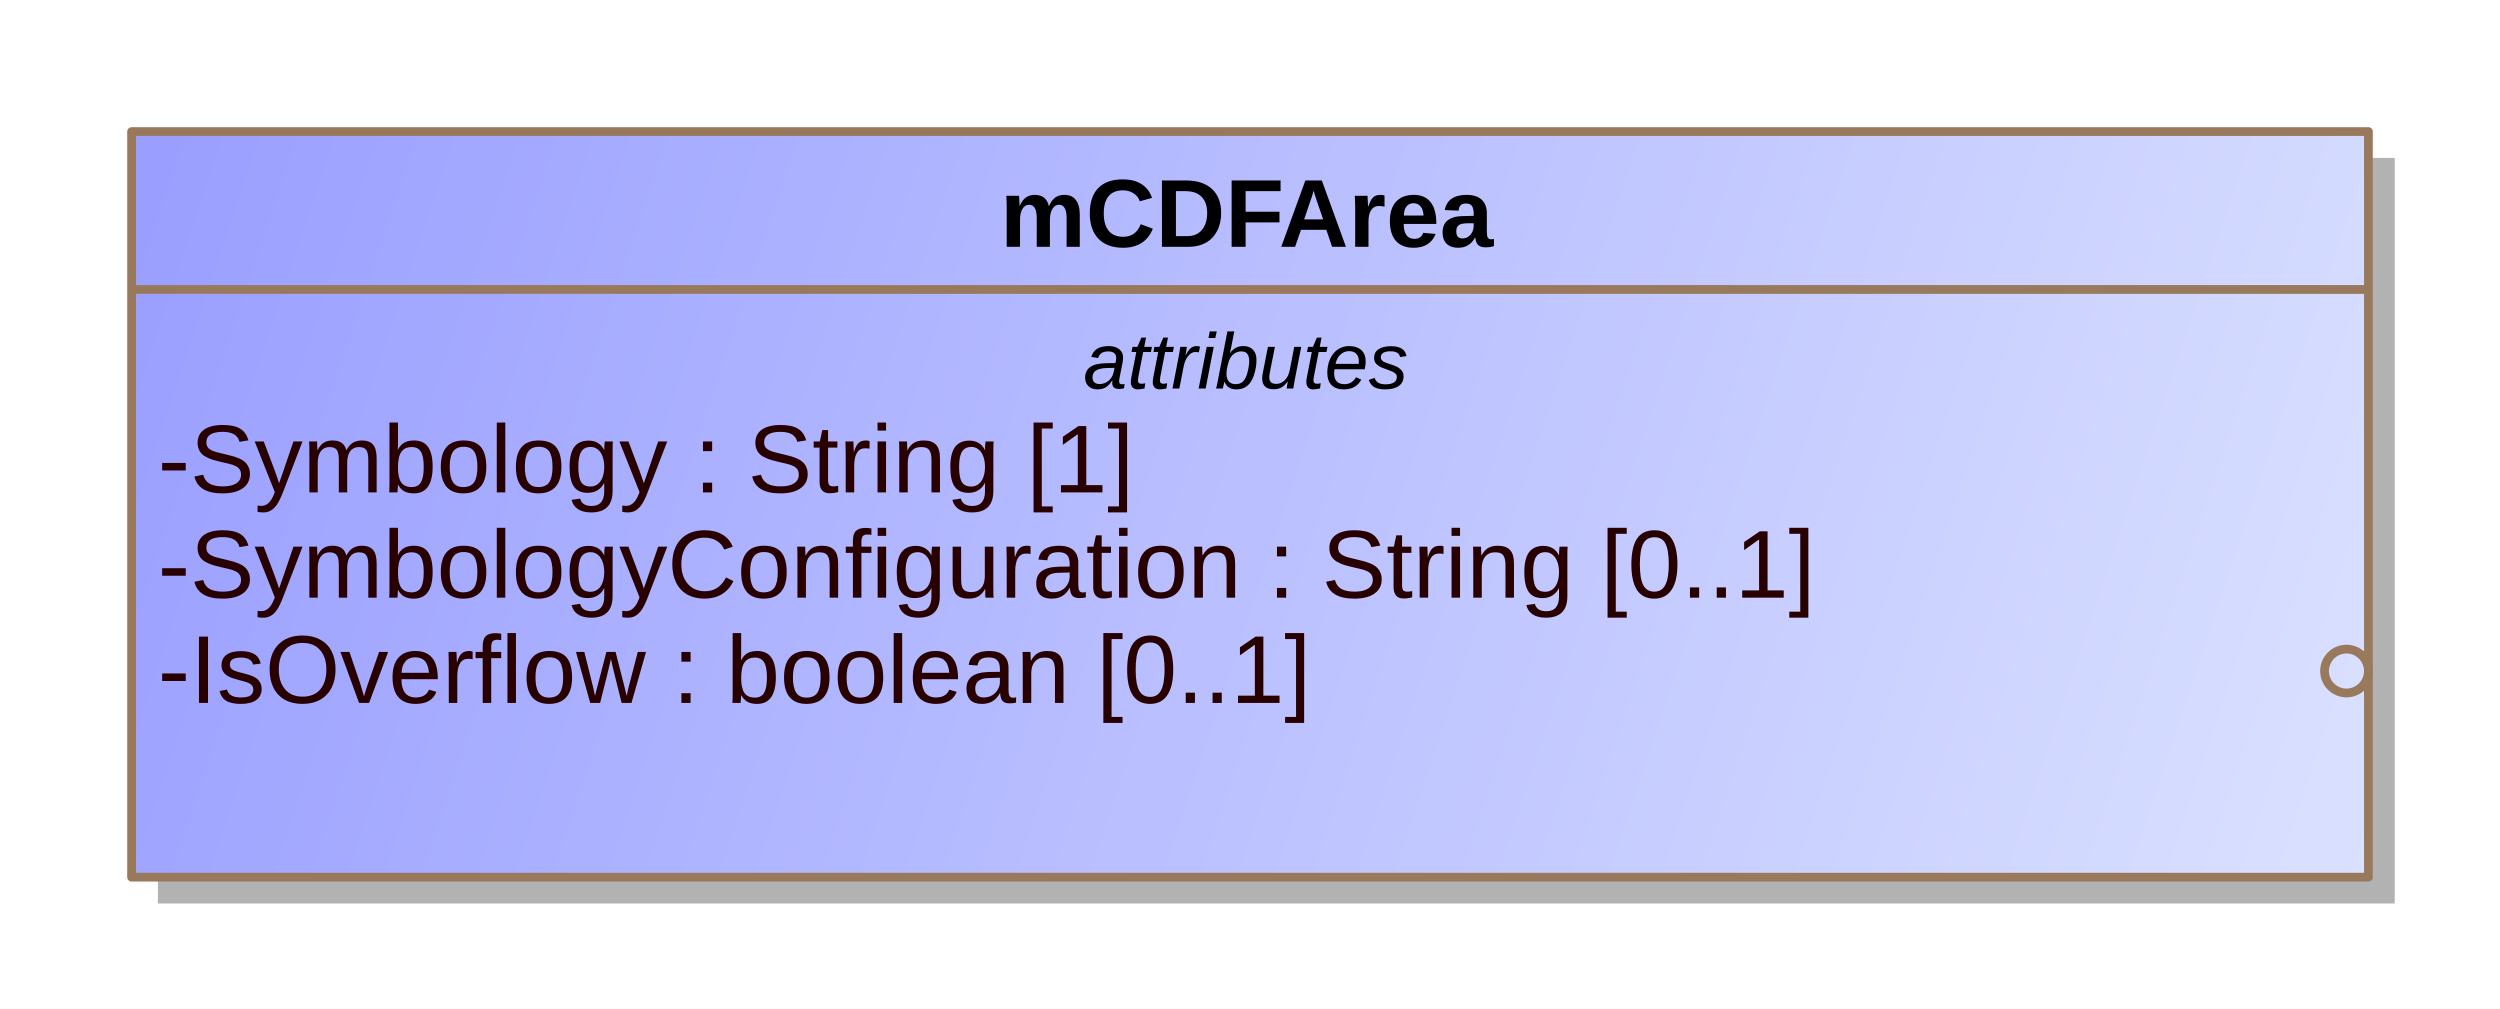
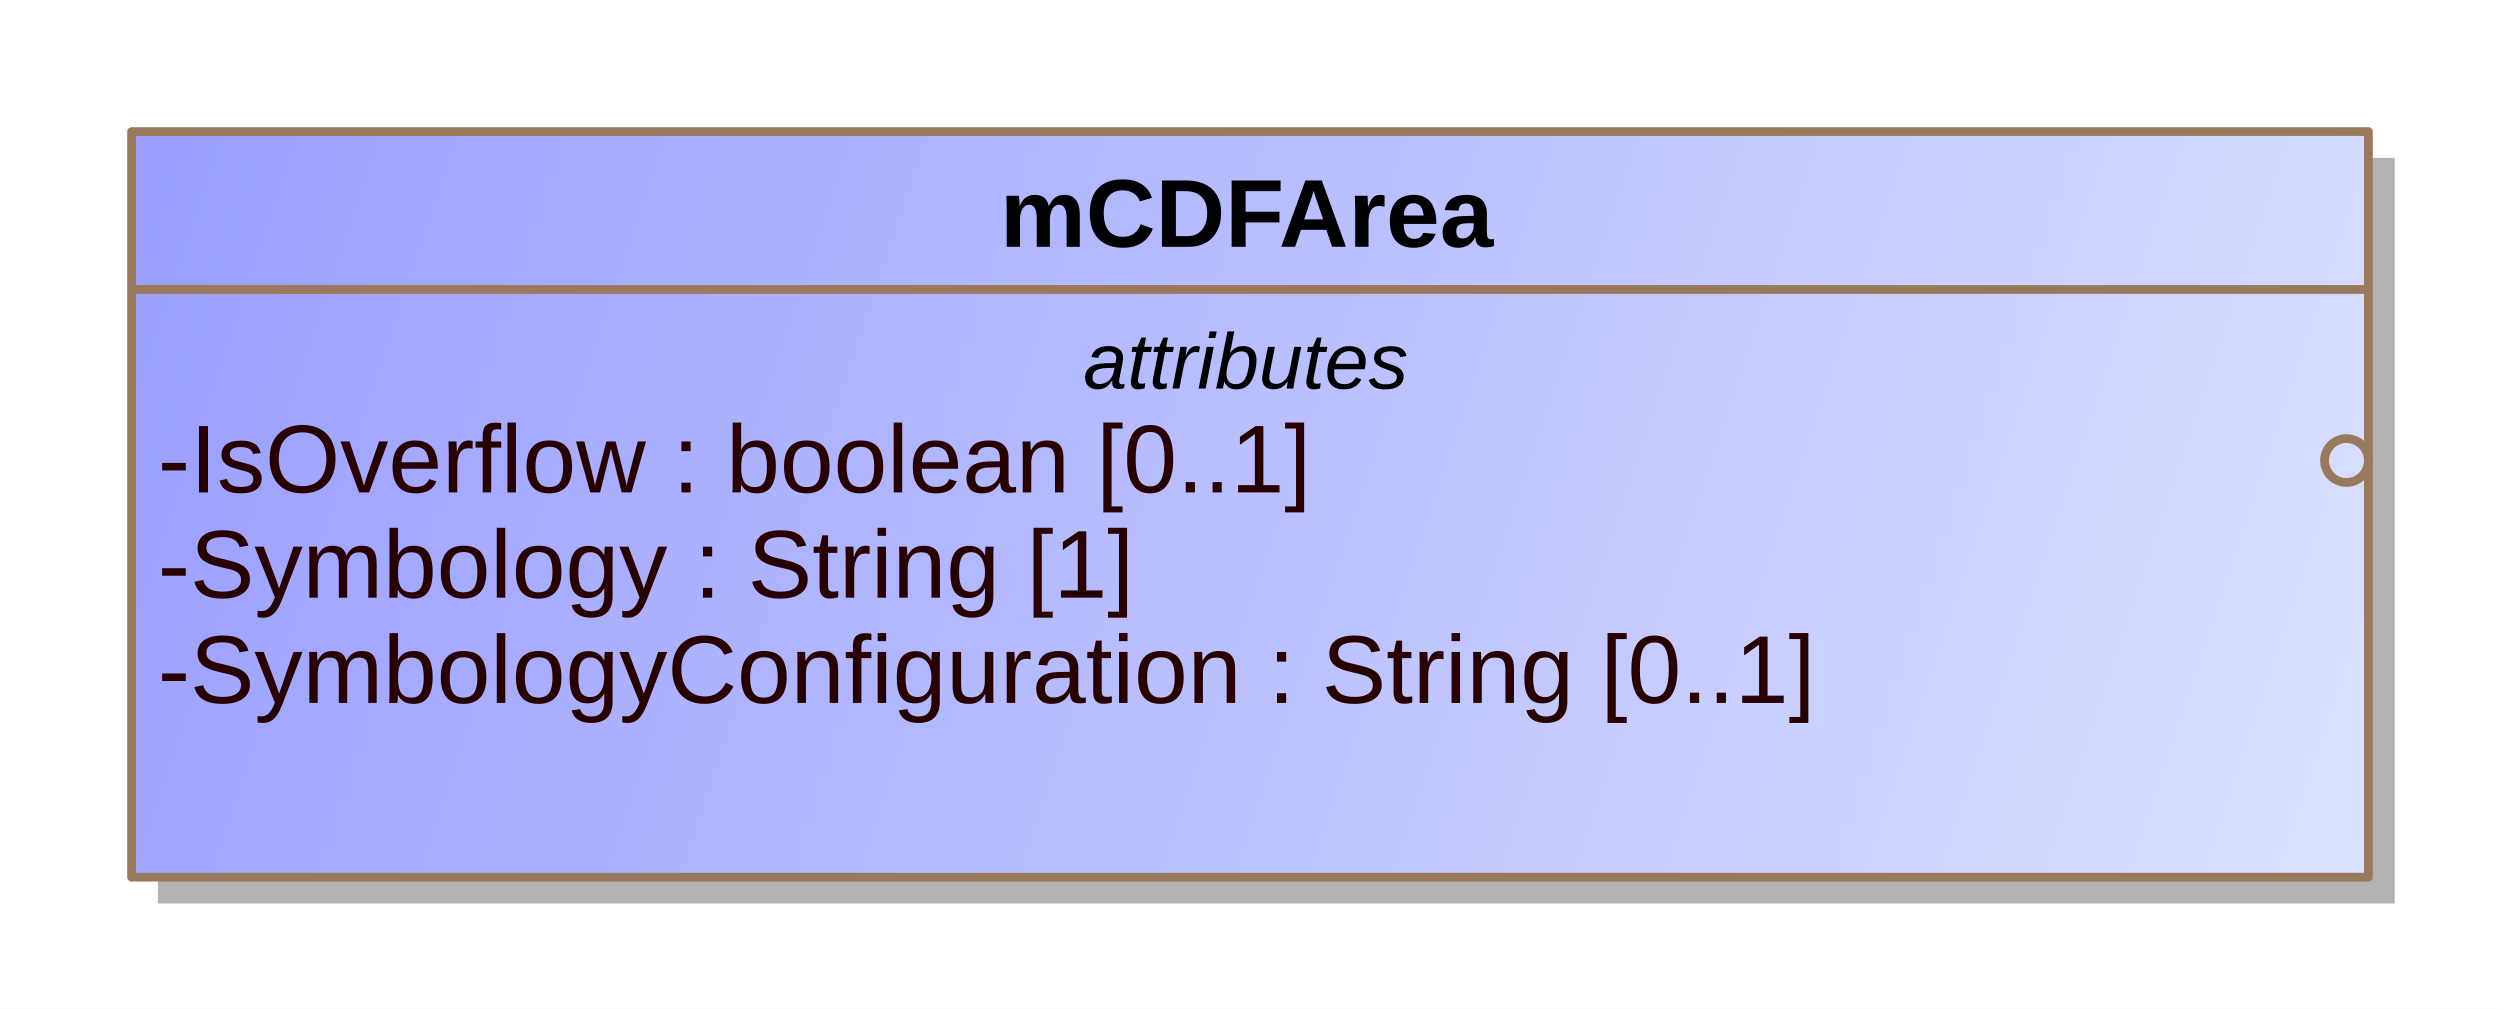
<svg xmlns="http://www.w3.org/2000/svg" fill-opacity="1" color-rendering="auto" color-interpolation="auto" text-rendering="auto" stroke="black" stroke-linecap="square" width="2.969in" stroke-miterlimit="10" shape-rendering="auto" stroke-opacity="1" fill="black" stroke-dasharray="none" font-weight="normal" stroke-width="1" viewBox="0 0 285 115" height="1.198in" font-family="'Arial'" font-style="normal" stroke-linejoin="miter" font-size="12" stroke-dashoffset="0" image-rendering="auto">
  <defs id="genericDefs" />
  <g>
    <defs id="defs1">
      <linearGradient x1="294" gradientUnits="userSpaceOnUse" x2="549" y1="777" y2="862" id="linearGradient1" spreadMethod="pad">
        <stop stop-opacity="1" stop-color="rgb(153,158,255)" offset="0%" />
        <stop stop-opacity="1" stop-color="rgb(218,225,255)" offset="100%" />
      </linearGradient>
      <clipPath clipPathUnits="userSpaceOnUse" id="clipPath1">
        <path d="M0 0 L285 0 L285 115 L0 115 L0 0 Z" />
      </clipPath>
      <clipPath clipPathUnits="userSpaceOnUse" id="clipPath2">
        <path d="M279 762 L564 762 L564 877 L279 877 L279 762 Z" />
      </clipPath>
    </defs>
    <g fill="white" stroke="white">
      <rect x="0" width="285" height="115" y="0" clip-path="url(#clipPath1)" stroke="none" />
      <rect x="297" y="780" transform="translate(-279,-762)" clip-path="url(#clipPath2)" fill="rgb(178,178,178)" width="255" text-rendering="geometricPrecision" height="85" stroke="none" />
      <rect x="294" y="777" transform="translate(-279,-762)" clip-path="url(#clipPath2)" fill="url(#linearGradient1)" width="255" text-rendering="geometricPrecision" height="85" stroke="none" />
    </g>
    <g fill="rgb(153,121,92)" text-rendering="geometricPrecision" transform="translate(-279,-762)" stroke-linecap="butt" stroke="rgb(153,121,92)" stroke-linejoin="round">
      <rect fill="none" x="294" width="255" height="85" y="777" clip-path="url(#clipPath2)" />
      <line y2="795" fill="none" x1="294" clip-path="url(#clipPath2)" x2="549" y1="795" />
-       <text x="297" font-size="11" y="842.138" clip-path="url(#clipPath2)" fill="rgb(40,0,0)" stroke="none" space="preserve">-IsOverflow : boolean [0..1]</text>
-       <circle fill="none" r="2.5" clip-path="url(#clipPath2)" cx="546.5" cy="838.5" />
-       <text x="297" font-size="11" y="830.138" clip-path="url(#clipPath2)" fill="rgb(40,0,0)" stroke="none" space="preserve">-SymbologyConfiguration : String [0..1]</text>
-       <text x="297" font-size="11" y="818.138" clip-path="url(#clipPath2)" fill="rgb(40,0,0)" stroke="none" space="preserve">-Symbology : String [1]</text>
+       <text x="297" font-size="11" y="842.138" clip-path="url(#clipPath2)" fill="rgb(40,0,0)" stroke="none" space="preserve">-SymbologyConfiguration : String [0..1]</text>
+       <text x="297" font-size="11" y="830.138" clip-path="url(#clipPath2)" fill="rgb(40,0,0)" stroke="none" space="preserve">-Symbology : String [1]</text>
+       <text x="297" font-size="11" y="818.138" clip-path="url(#clipPath2)" fill="rgb(40,0,0)" stroke="none" space="preserve">-IsOverflow : boolean [0..1]</text>
+       <circle fill="none" r="2.5" clip-path="url(#clipPath2)" cx="546.5" cy="814.5" />
    </g>
    <g font-style="italic" text-rendering="geometricPrecision" font-size="9" transform="translate(-279,-762)" stroke-linecap="butt" stroke-linejoin="round">
      <text x="402.5" space="preserve" y="806.295" clip-path="url(#clipPath2)" stroke="none">attributes</text>
      <text x="393" font-size="11" y="790.138" clip-path="url(#clipPath2)" font-style="normal" stroke="none" font-weight="bold" space="preserve">mCDFArea</text>
    </g>
  </g>
</svg>
